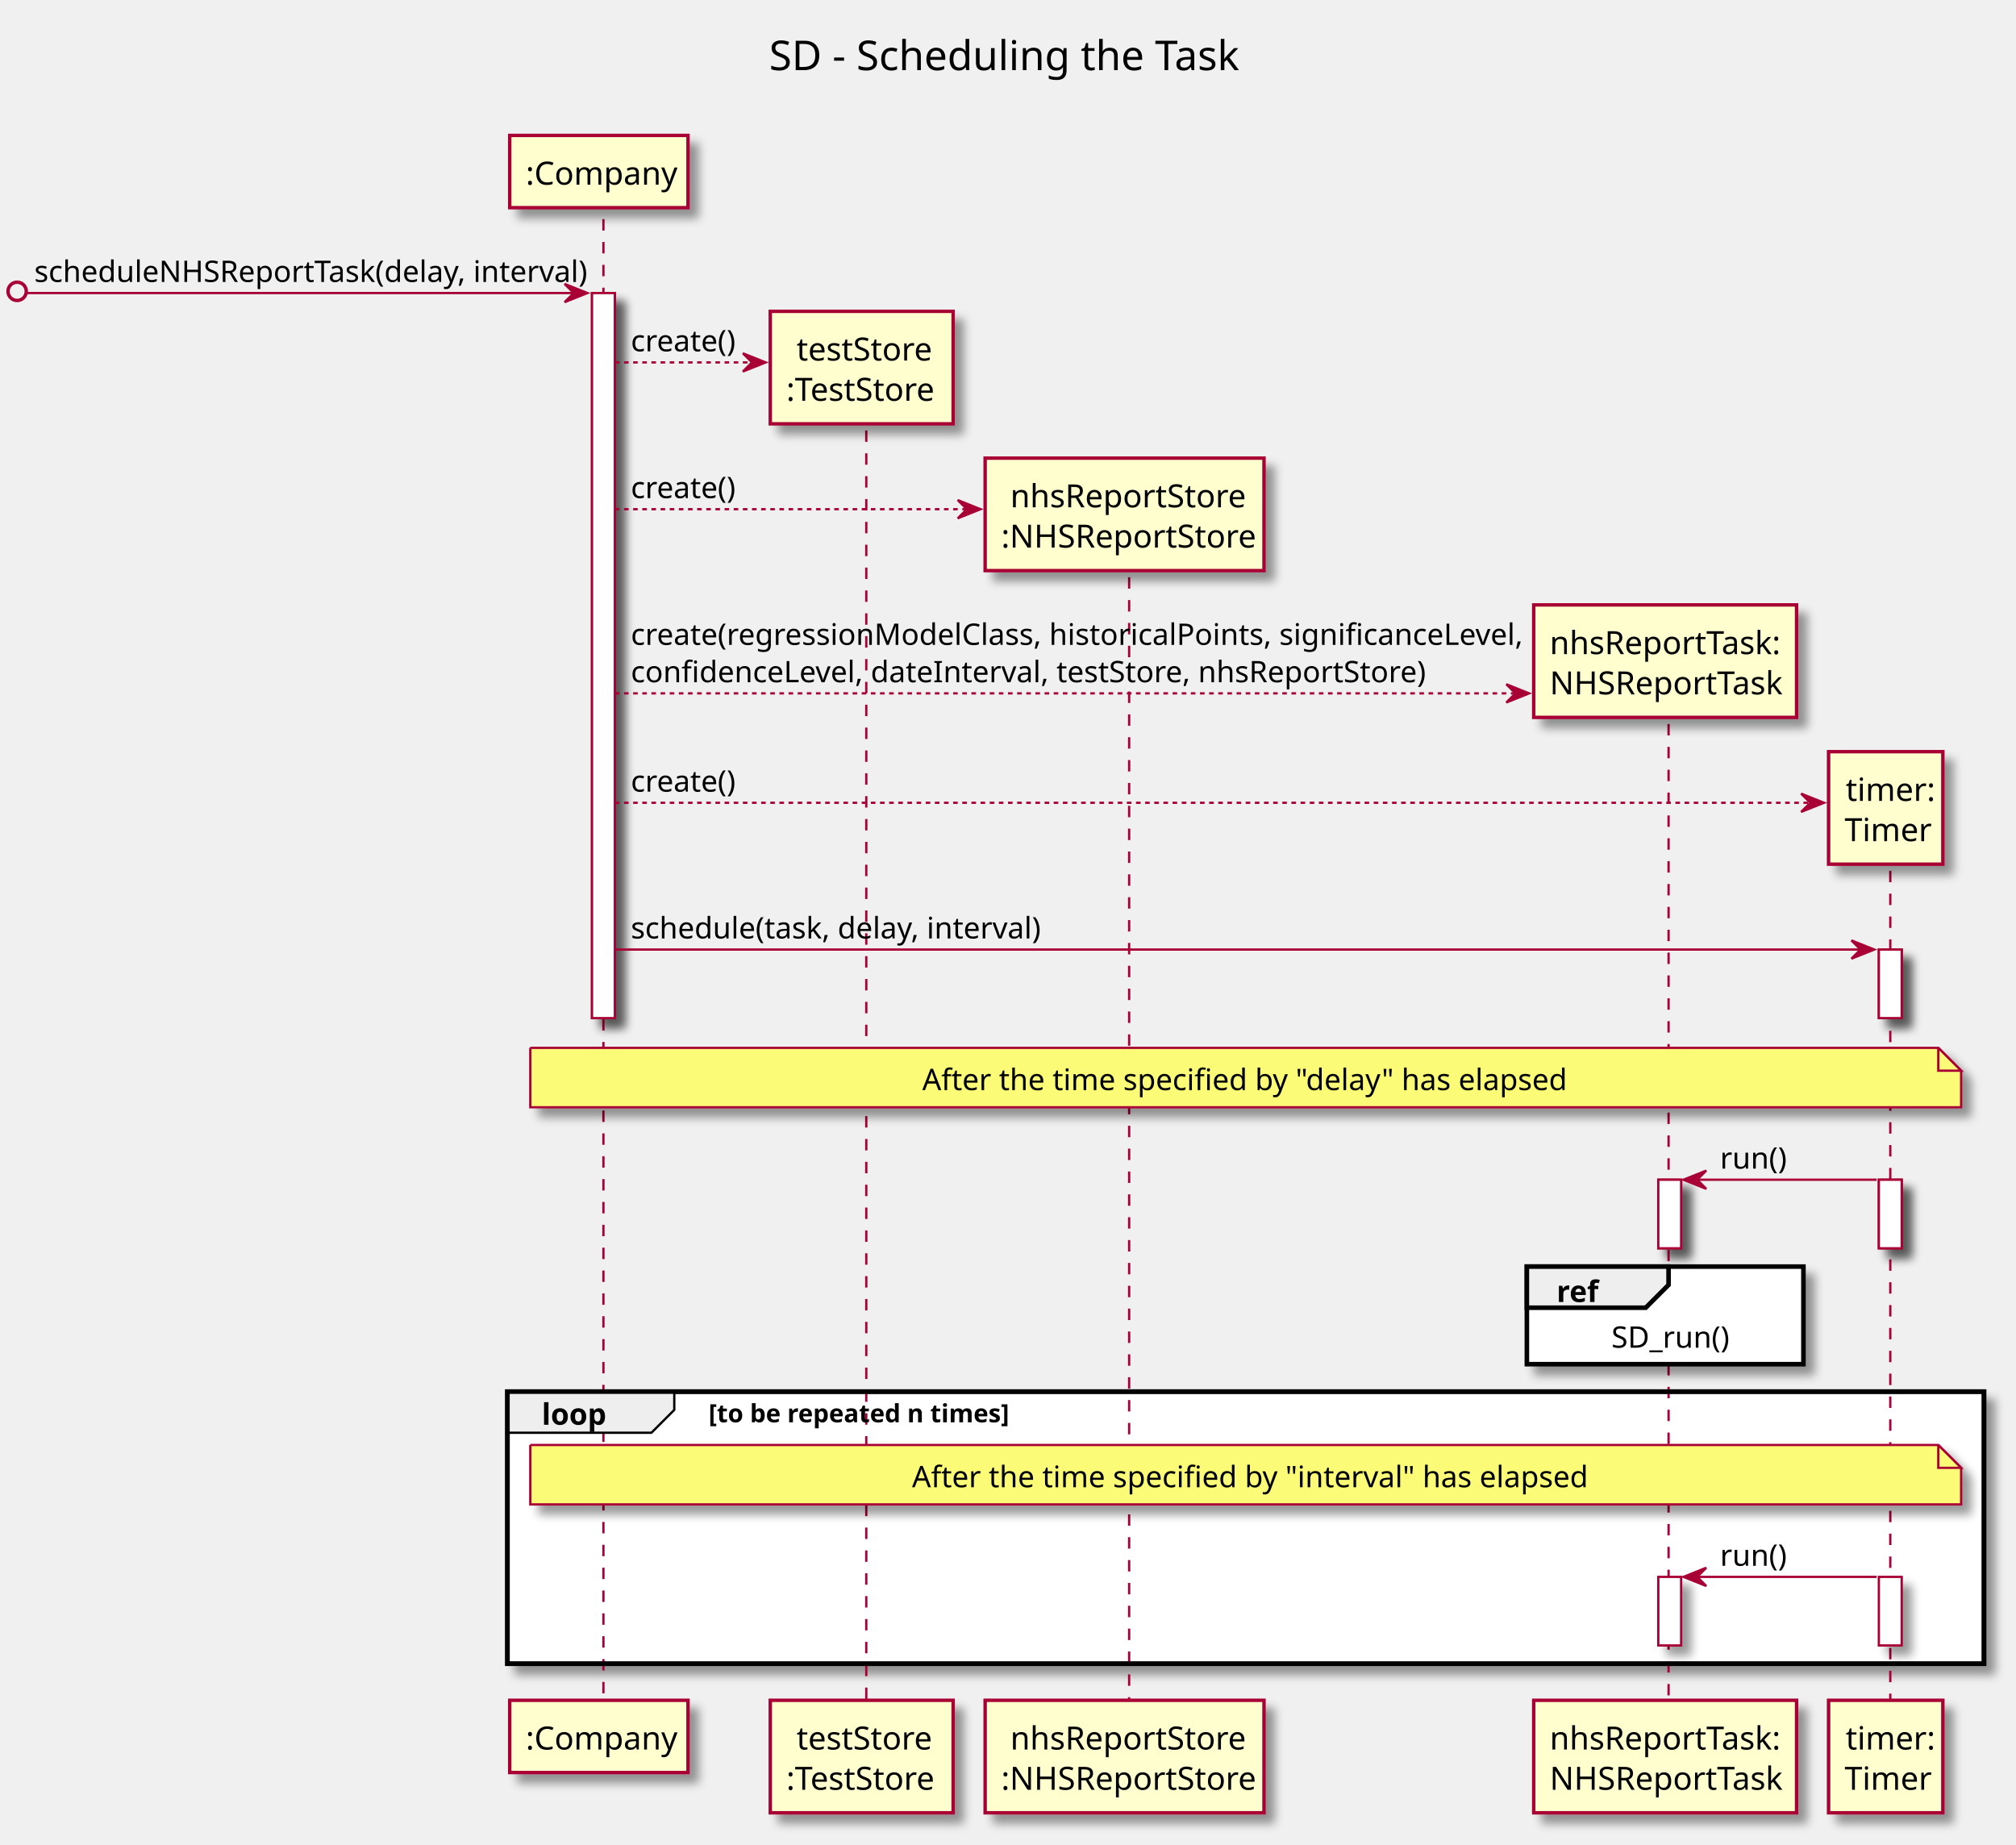
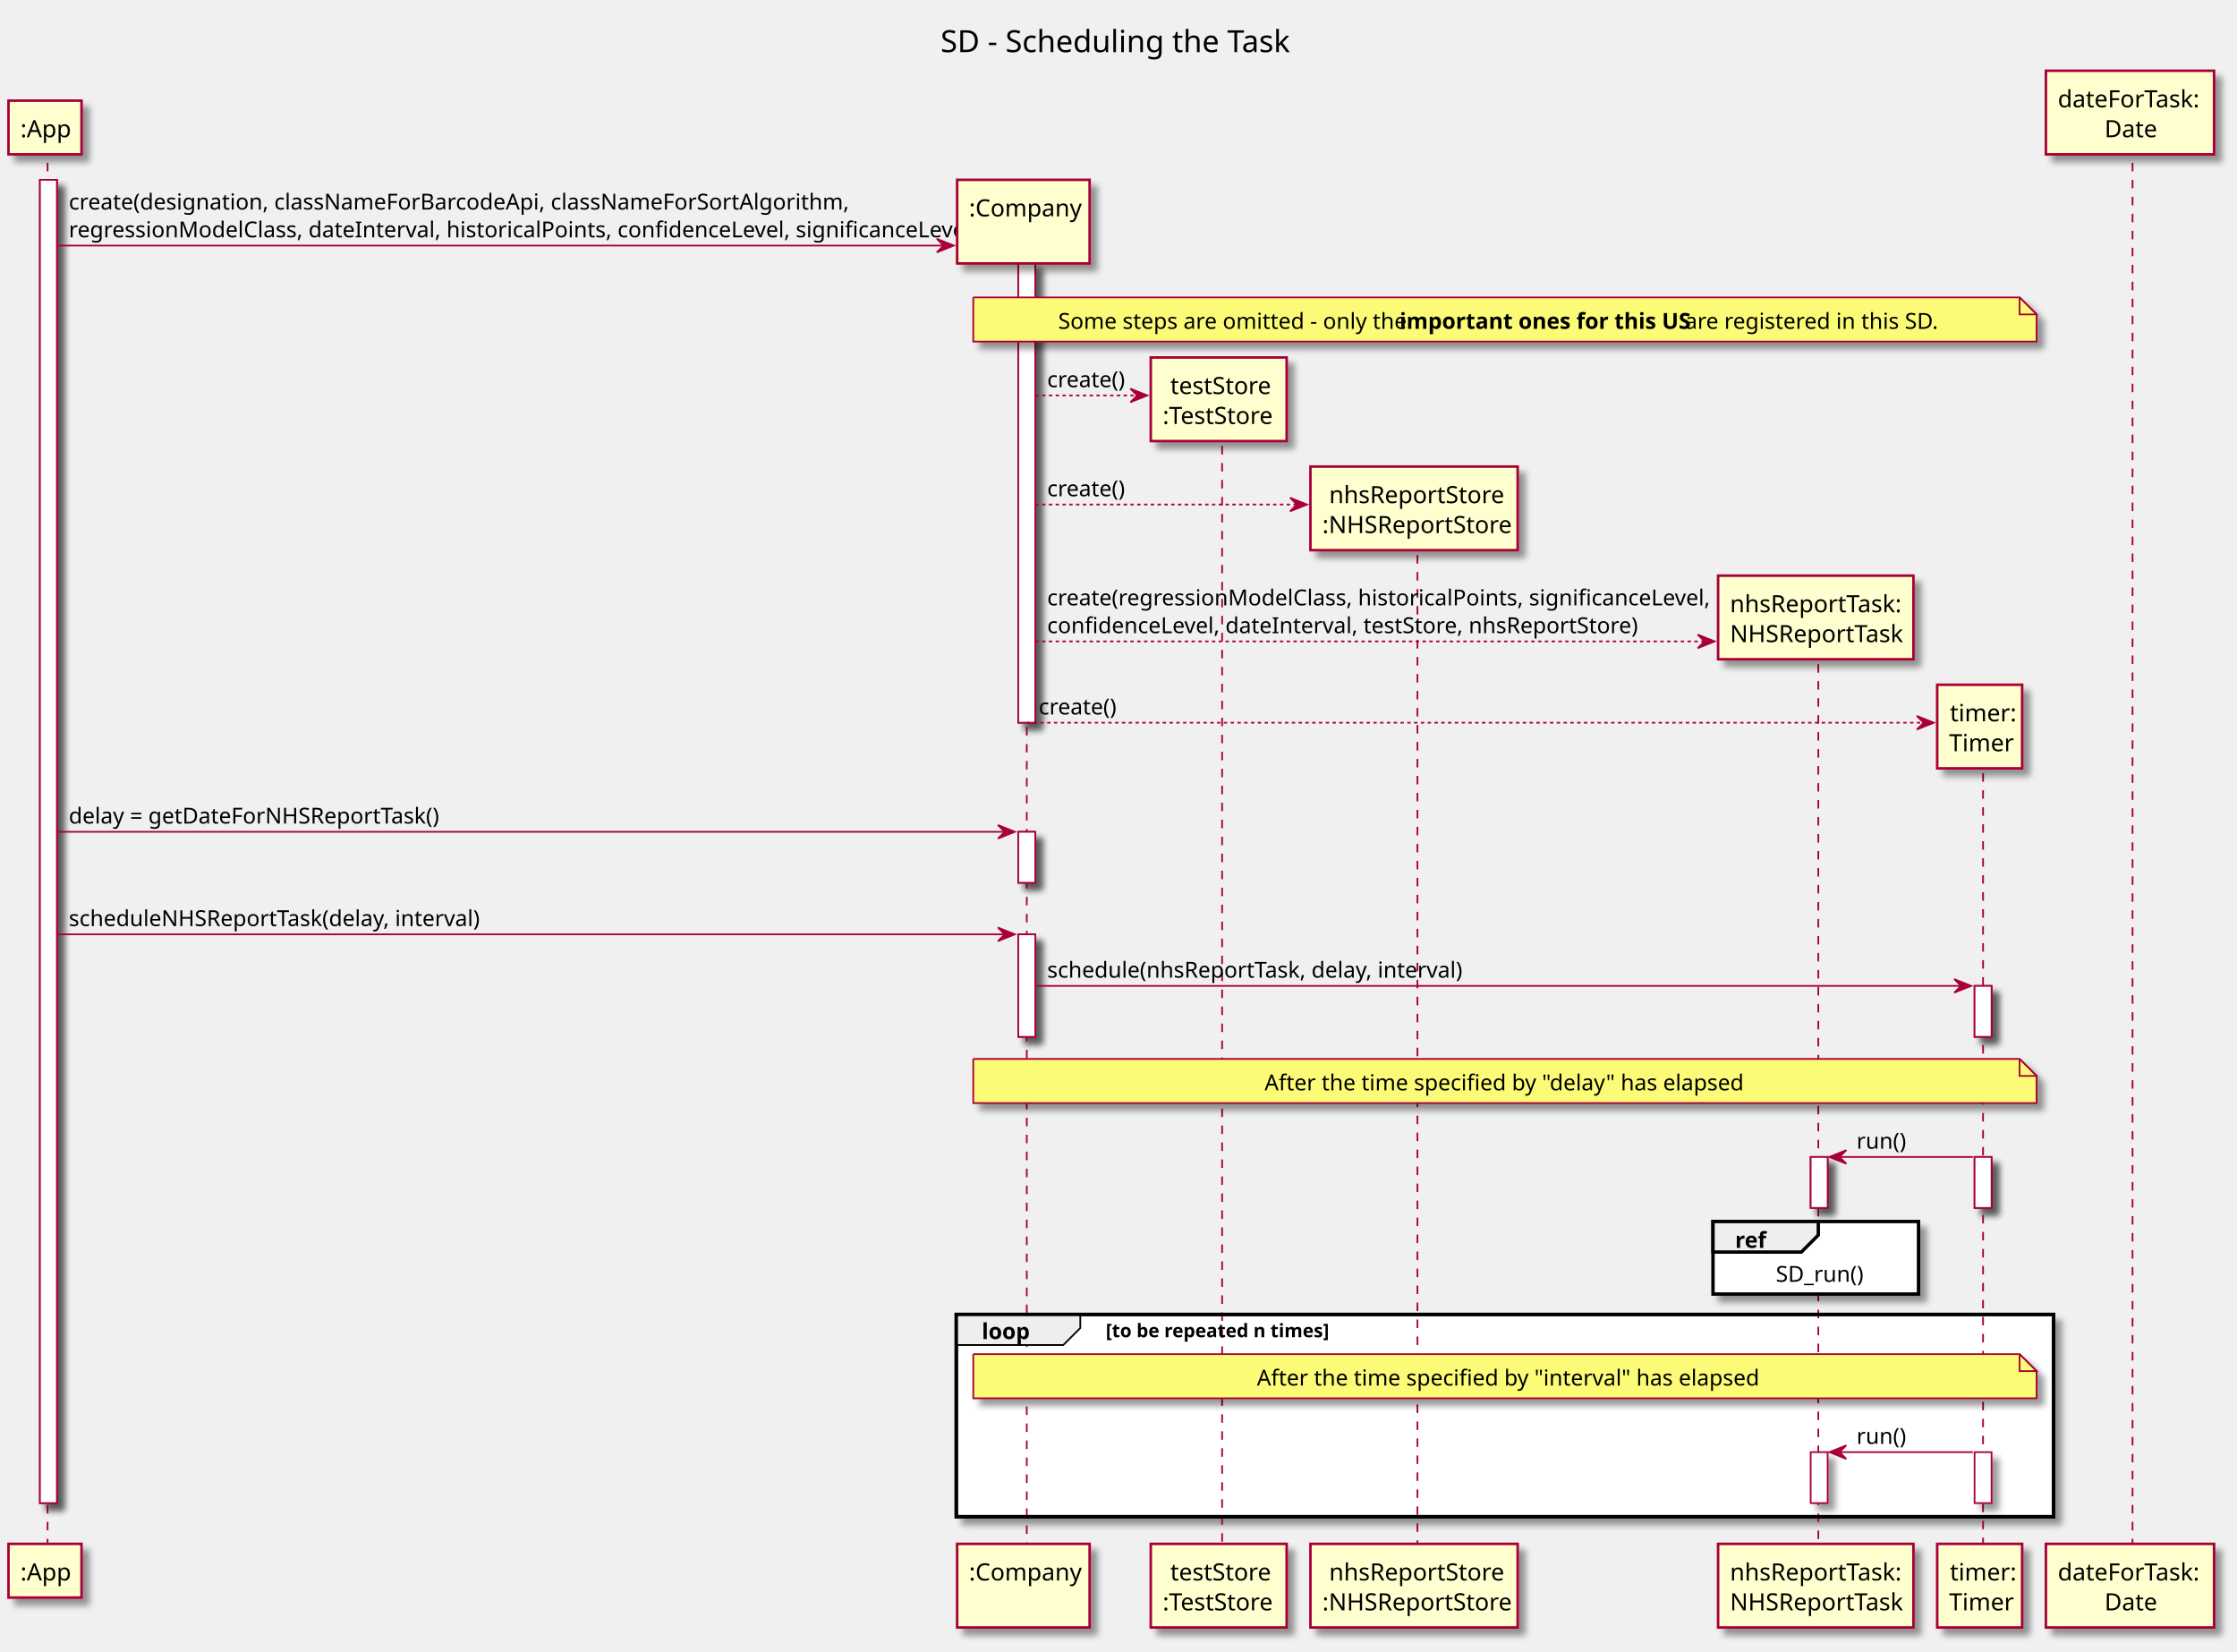
- <svg xmlns="http://www.w3.org/2000/svg" contentScriptType="application/ecmascript" contentStyleType="text/css" height="807px" preserveAspectRatio="none" style="width:882px;height:807px;" version="1.1" viewBox="0 0 882 807" width="882px" zoomAndPan="magnify">
+ <svg xmlns="http://www.w3.org/2000/svg" contentScriptType="application/ecmascript" contentStyleType="text/css" height="972px" preserveAspectRatio="none" style="width:1317px;height:972px;" version="1.1" viewBox="0 0 1317 972" width="1317px" zoomAndPan="magnify">
  <defs>
-     <filter height="300%" id="f2wh9v1orkaom" width="300%" x="-1" y="-1">
+     <filter height="300%" id="f1277omjbindz6" width="300%" x="-1" y="-1">
      <feGaussianBlur result="blurOut" stdDeviation="2.0" />
      <feColorMatrix in="blurOut" result="blurOut2" type="matrix" values="0 0 0 0 0 0 0 0 0 0 0 0 0 0 0 0 0 0 .4 0" />
      <feOffset dx="4.0" dy="4.0" in="blurOut2" result="blurOut3" />
      <feBlend in="SourceGraphic" in2="blurOut3" mode="normal" />
    </filter>
  </defs>
  <g>
-     <text fill="#000000" font-family="sans-serif" font-size="18" lengthAdjust="spacing" textLength="205" x="336.5" y="30.686">SD - Scheduling the Task</text>
-     <rect fill="#FFFFFF" filter="url(#f2wh9v1orkaom)" height="317.227" style="stroke:#A80036;stroke-width:1.0;" width="10" x="259" y="128.211" />
-     <rect fill="#FFFFFF" filter="url(#f2wh9v1orkaom)" height="30" style="stroke:#A80036;stroke-width:1.0;" width="10" x="725.5" y="516.141" />
-     <rect fill="#FFFFFF" filter="url(#f2wh9v1orkaom)" height="30" style="stroke:#A80036;stroke-width:1.0;" width="10" x="725.5" y="689.898" />
-     <rect fill="#FFFFFF" filter="url(#f2wh9v1orkaom)" height="30" style="stroke:#A80036;stroke-width:1.0;" width="10" x="822" y="415.438" />
-     <rect fill="#FFFFFF" filter="url(#f2wh9v1orkaom)" height="30" style="stroke:#A80036;stroke-width:1.0;" width="10" x="822" y="516.141" />
-     <rect fill="#FFFFFF" filter="url(#f2wh9v1orkaom)" height="30" style="stroke:#A80036;stroke-width:1.0;" width="10" x="822" y="689.898" />
-     <rect fill="#FFFFFF" filter="url(#f2wh9v1orkaom)" height="119.055" style="stroke:#000000;stroke-width:2.0;" width="646" x="222" y="608.844" />
-     <line style="stroke:#A80036;stroke-width:1.0;stroke-dasharray:5.0,5.0;" x1="264" x2="264" y1="95.859" y2="744.898" />
-     <line style="stroke:#A80036;stroke-width:1.0;stroke-dasharray:5.0,5.0;" x1="379" x2="379" y1="178.32" y2="744.898" />
-     <line style="stroke:#A80036;stroke-width:1.0;stroke-dasharray:5.0,5.0;" x1="494" x2="494" y1="242.539" y2="744.898" />
-     <line style="stroke:#A80036;stroke-width:1.0;stroke-dasharray:5.0,5.0;" x1="730" x2="730" y1="306.758" y2="744.898" />
-     <line style="stroke:#A80036;stroke-width:1.0;stroke-dasharray:5.0,5.0;" x1="827" x2="827" y1="370.977" y2="744.898" />
-     <rect fill="#FEFECE" filter="url(#f2wh9v1orkaom)" height="31.609" style="stroke:#A80036;stroke-width:1.5;" width="78" x="223" y="59.25" />
-     <text fill="#000000" font-family="sans-serif" font-size="14" lengthAdjust="spacing" textLength="64" x="230" y="80.783">:Company</text>
-     <rect fill="#FEFECE" filter="url(#f2wh9v1orkaom)" height="31.609" style="stroke:#A80036;stroke-width:1.5;" width="78" x="223" y="743.898" />
-     <text fill="#000000" font-family="sans-serif" font-size="14" lengthAdjust="spacing" textLength="64" x="230" y="765.432">:Company</text>
-     <rect fill="#FEFECE" filter="url(#f2wh9v1orkaom)" height="49.219" style="stroke:#A80036;stroke-width:1.5;" width="80" x="337" y="743.898" />
-     <text fill="#000000" font-family="sans-serif" font-size="14" lengthAdjust="spacing" textLength="57" x="348.5" y="765.432">testStore</text>
-     <text fill="#000000" font-family="sans-serif" font-size="14" lengthAdjust="spacing" textLength="66" x="344" y="783.041">:TestStore</text>
-     <rect fill="#FEFECE" filter="url(#f2wh9v1orkaom)" height="49.219" style="stroke:#A80036;stroke-width:1.5;" width="122" x="431" y="743.898" />
-     <text fill="#000000" font-family="sans-serif" font-size="14" lengthAdjust="spacing" textLength="100" x="442" y="765.432">nhsReportStore</text>
-     <text fill="#000000" font-family="sans-serif" font-size="14" lengthAdjust="spacing" textLength="108" x="438" y="783.041">:NHSReportStore</text>
-     <rect fill="#FEFECE" filter="url(#f2wh9v1orkaom)" height="49.219" style="stroke:#A80036;stroke-width:1.5;" width="115" x="671" y="743.898" />
-     <text fill="#000000" font-family="sans-serif" font-size="14" lengthAdjust="spacing" textLength="101" x="678" y="765.432">nhsReportTask:</text>
-     <text fill="#000000" font-family="sans-serif" font-size="14" lengthAdjust="spacing" textLength="101" x="678" y="783.041">NHSReportTask</text>
-     <rect fill="#FEFECE" filter="url(#f2wh9v1orkaom)" height="49.219" style="stroke:#A80036;stroke-width:1.5;" width="50" x="800" y="743.898" />
-     <text fill="#000000" font-family="sans-serif" font-size="14" lengthAdjust="spacing" textLength="35" x="807.5" y="765.432">timer:</text>
-     <text fill="#000000" font-family="sans-serif" font-size="14" lengthAdjust="spacing" textLength="36" x="807" y="783.041">Timer</text>
-     <rect fill="#FFFFFF" filter="url(#f2wh9v1orkaom)" height="317.227" style="stroke:#A80036;stroke-width:1.0;" width="10" x="259" y="128.211" />
-     <rect fill="#FFFFFF" filter="url(#f2wh9v1orkaom)" height="30" style="stroke:#A80036;stroke-width:1.0;" width="10" x="725.5" y="516.141" />
-     <rect fill="#FFFFFF" filter="url(#f2wh9v1orkaom)" height="30" style="stroke:#A80036;stroke-width:1.0;" width="10" x="725.5" y="689.898" />
-     <rect fill="#FFFFFF" filter="url(#f2wh9v1orkaom)" height="30" style="stroke:#A80036;stroke-width:1.0;" width="10" x="822" y="415.438" />
-     <rect fill="#FFFFFF" filter="url(#f2wh9v1orkaom)" height="30" style="stroke:#A80036;stroke-width:1.0;" width="10" x="822" y="516.141" />
-     <rect fill="#FFFFFF" filter="url(#f2wh9v1orkaom)" height="30" style="stroke:#A80036;stroke-width:1.0;" width="10" x="822" y="689.898" />
-     <ellipse cx="7.5" cy="127.461" rx="4" ry="4" style="stroke:#A80036;stroke-width:1.5;fill:none;" />
-     <polygon fill="#A80036" points="247,124.211,257,128.211,247,132.211,251,128.211" style="stroke:#A80036;stroke-width:1.0;" />
-     <line style="stroke:#A80036;stroke-width:1.0;" x1="12" x2="253" y1="128.211" y2="128.211" />
-     <text fill="#000000" font-family="sans-serif" font-size="13" lengthAdjust="spacing" textLength="232" x="15" y="123.355">scheduleNHSReportTask(delay, interval)</text>
-     <polygon fill="#A80036" points="325,154.562,335,158.562,325,162.562,329,158.562" style="stroke:#A80036;stroke-width:1.0;" />
-     <line style="stroke:#A80036;stroke-width:1.0;stroke-dasharray:2.0,2.0;" x1="269" x2="331" y1="158.562" y2="158.562" />
-     <text fill="#000000" font-family="sans-serif" font-size="13" lengthAdjust="spacing" textLength="44" x="276" y="153.706">create()</text>
-     <rect fill="#FEFECE" filter="url(#f2wh9v1orkaom)" height="49.219" style="stroke:#A80036;stroke-width:1.5;" width="80" x="337" y="136.211" />
-     <text fill="#000000" font-family="sans-serif" font-size="14" lengthAdjust="spacing" textLength="57" x="348.5" y="157.744">testStore</text>
-     <text fill="#000000" font-family="sans-serif" font-size="14" lengthAdjust="spacing" textLength="66" x="344" y="175.353">:TestStore</text>
-     <polygon fill="#A80036" points="419,218.781,429,222.781,419,226.781,423,222.781" style="stroke:#A80036;stroke-width:1.0;" />
-     <line style="stroke:#A80036;stroke-width:1.0;stroke-dasharray:2.0,2.0;" x1="269" x2="425" y1="222.781" y2="222.781" />
-     <text fill="#000000" font-family="sans-serif" font-size="13" lengthAdjust="spacing" textLength="44" x="276" y="217.925">create()</text>
-     <rect fill="#FEFECE" filter="url(#f2wh9v1orkaom)" height="49.219" style="stroke:#A80036;stroke-width:1.5;" width="122" x="431" y="200.43" />
-     <text fill="#000000" font-family="sans-serif" font-size="14" lengthAdjust="spacing" textLength="100" x="442" y="221.963">nhsReportStore</text>
-     <text fill="#000000" font-family="sans-serif" font-size="14" lengthAdjust="spacing" textLength="108" x="438" y="239.572">:NHSReportStore</text>
-     <polygon fill="#A80036" points="659,299.352,669,303.352,659,307.352,663,303.352" style="stroke:#A80036;stroke-width:1.0;" />
-     <line style="stroke:#A80036;stroke-width:1.0;stroke-dasharray:2.0,2.0;" x1="269" x2="665" y1="303.352" y2="303.352" />
-     <text fill="#000000" font-family="sans-serif" font-size="13" lengthAdjust="spacing" textLength="374" x="276" y="282.144">create(regressionModelClass, historicalPoints, significanceLevel,</text>
-     <text fill="#000000" font-family="sans-serif" font-size="13" lengthAdjust="spacing" textLength="327" x="276" y="298.495">confidenceLevel, dateInterval, testStore, nhsReportStore)</text>
-     <rect fill="#FEFECE" filter="url(#f2wh9v1orkaom)" height="49.219" style="stroke:#A80036;stroke-width:1.5;" width="115" x="671" y="264.648" />
-     <text fill="#000000" font-family="sans-serif" font-size="14" lengthAdjust="spacing" textLength="101" x="678" y="286.182">nhsReportTask:</text>
-     <text fill="#000000" font-family="sans-serif" font-size="14" lengthAdjust="spacing" textLength="101" x="678" y="303.791">NHSReportTask</text>
-     <polygon fill="#A80036" points="788,347.219,798,351.219,788,355.219,792,351.219" style="stroke:#A80036;stroke-width:1.0;" />
-     <line style="stroke:#A80036;stroke-width:1.0;stroke-dasharray:2.0,2.0;" x1="269" x2="794" y1="351.219" y2="351.219" />
-     <text fill="#000000" font-family="sans-serif" font-size="13" lengthAdjust="spacing" textLength="44" x="276" y="346.362">create()</text>
-     <rect fill="#FEFECE" filter="url(#f2wh9v1orkaom)" height="49.219" style="stroke:#A80036;stroke-width:1.5;" width="50" x="800" y="328.867" />
-     <text fill="#000000" font-family="sans-serif" font-size="14" lengthAdjust="spacing" textLength="35" x="807.5" y="350.4">timer:</text>
-     <text fill="#000000" font-family="sans-serif" font-size="14" lengthAdjust="spacing" textLength="36" x="807" y="368.01">Timer</text>
-     <polygon fill="#A80036" points="810,411.438,820,415.438,810,419.438,814,415.438" style="stroke:#A80036;stroke-width:1.0;" />
-     <line style="stroke:#A80036;stroke-width:1.0;" x1="269" x2="816" y1="415.438" y2="415.438" />
-     <text fill="#000000" font-family="sans-serif" font-size="13" lengthAdjust="spacing" textLength="172" x="276" y="410.581">schedule(task, delay, interval)</text>
-     <path d="M232,458.438 L232,484.438 L858,484.438 L858,468.438 L848,458.438 L232,458.438 " fill="#FBFB77" filter="url(#f2wh9v1orkaom)" style="stroke:#A80036;stroke-width:1.0;" />
-     <path d="M848,458.438 L848,468.438 L858,468.438 L848,458.438 " fill="#FBFB77" style="stroke:#A80036;stroke-width:1.0;" />
-     <text fill="#000000" font-family="sans-serif" font-size="13" lengthAdjust="spacing" textLength="270" x="403.5" y="476.933">After the time specified by "delay" has elapsed</text>
-     <polygon fill="#A80036" points="746.5,512.141,736.5,516.141,746.5,520.141,742.5,516.141" style="stroke:#A80036;stroke-width:1.0;" />
-     <line style="stroke:#A80036;stroke-width:1.0;" x1="740.5" x2="821" y1="516.141" y2="516.141" />
-     <text fill="#000000" font-family="sans-serif" font-size="13" lengthAdjust="spacing" textLength="26" x="752.5" y="511.284">run()</text>
-     <rect fill="#FFFFFF" filter="url(#f2wh9v1orkaom)" height="42.703" style="stroke:#000000;stroke-width:2.0;" width="121" x="668" y="554.141" />
-     <polygon fill="#EEEEEE" points="668,554.141,730,554.141,730,562.141,720,572.141,668,572.141,668,554.141" style="stroke:#000000;stroke-width:2.0;" />
-     <text fill="#000000" font-family="sans-serif" font-size="13" font-weight="bold" lengthAdjust="spacing" textLength="17" x="681" y="569.636">ref</text>
-     <text fill="#000000" font-family="sans-serif" font-size="13" lengthAdjust="spacing" textLength="51" x="705" y="589.636">SD_run()</text>
-     <path d="M222,608.844 L295,608.844 L295,616.844 L285,626.844 L222,626.844 L222,608.844 " fill="#EEEEEE" style="stroke:#000000;stroke-width:1.0;" />
-     <rect fill="none" height="119.055" style="stroke:#000000;stroke-width:2.0;" width="646" x="222" y="608.844" />
-     <text fill="#000000" font-family="sans-serif" font-size="13" font-weight="bold" lengthAdjust="spacing" textLength="28" x="237" y="623.339">loop</text>
-     <text fill="#000000" font-family="sans-serif" font-size="11" font-weight="bold" lengthAdjust="spacing" textLength="134" x="310" y="622.263">[to be repeated n times]</text>
-     <path d="M232,632.195 L232,658.195 L858,658.195 L858,642.195 L848,632.195 L232,632.195 " fill="#FBFB77" filter="url(#f2wh9v1orkaom)" style="stroke:#A80036;stroke-width:1.0;" />
-     <path d="M848,632.195 L848,642.195 L858,642.195 L848,632.195 " fill="#FBFB77" style="stroke:#A80036;stroke-width:1.0;" />
-     <text fill="#000000" font-family="sans-serif" font-size="13" lengthAdjust="spacing" textLength="279" x="399" y="650.69">After the time specified by "interval" has elapsed</text>
-     <polygon fill="#A80036" points="746.5,685.898,736.5,689.898,746.5,693.898,742.5,689.898" style="stroke:#A80036;stroke-width:1.0;" />
-     <line style="stroke:#A80036;stroke-width:1.0;" x1="740.5" x2="821" y1="689.898" y2="689.898" />
-     <text fill="#000000" font-family="sans-serif" font-size="13" lengthAdjust="spacing" textLength="26" x="752.5" y="685.042">run()</text>
+     <text fill="#000000" font-family="sans-serif" font-size="18" lengthAdjust="spacing" textLength="205" x="553.75" y="30.686">SD - Scheduling the Task</text>
+     <rect fill="#FFFFFF" filter="url(#f1277omjbindz6)" height="778.961" style="stroke:#A80036;stroke-width:1.0;" width="10" x="23.5" y="105.859" />
+     <rect fill="#FFFFFF" filter="url(#f1277omjbindz6)" height="270.875" style="stroke:#A80036;stroke-width:1.0;" width="10" x="599.5" y="154.562" />
+     <rect fill="#FFFFFF" filter="url(#f1277omjbindz6)" height="30" style="stroke:#A80036;stroke-width:1.0;" width="10" x="599.5" y="489.656" />
+     <rect fill="#FFFFFF" filter="url(#f1277omjbindz6)" height="60.352" style="stroke:#A80036;stroke-width:1.0;" width="10" x="599.5" y="550.008" />
+     <rect fill="#FFFFFF" filter="url(#f1277omjbindz6)" height="30" style="stroke:#A80036;stroke-width:1.0;" width="10" x="1066" y="681.062" />
+     <rect fill="#FFFFFF" filter="url(#f1277omjbindz6)" height="30" style="stroke:#A80036;stroke-width:1.0;" width="10" x="1066" y="854.82" />
+     <rect fill="#FFFFFF" filter="url(#f1277omjbindz6)" height="30" style="stroke:#A80036;stroke-width:1.0;" width="10" x="1162.5" y="580.359" />
+     <rect fill="#FFFFFF" filter="url(#f1277omjbindz6)" height="30" style="stroke:#A80036;stroke-width:1.0;" width="10" x="1162.5" y="681.062" />
+     <rect fill="#FFFFFF" filter="url(#f1277omjbindz6)" height="30" style="stroke:#A80036;stroke-width:1.0;" width="10" x="1162.5" y="854.82" />
+     <rect fill="#FFFFFF" filter="url(#f1277omjbindz6)" height="119.055" style="stroke:#000000;stroke-width:2.0;" width="646" x="563" y="773.766" />
+     <line style="stroke:#A80036;stroke-width:1.0;stroke-dasharray:5.0,5.0;" x1="28" x2="28" y1="95.859" y2="909.82" />
+     <line style="stroke:#A80036;stroke-width:1.0;stroke-dasharray:5.0,5.0;" x1="604.5" x2="604.5" y1="147.969" y2="909.82" />
+     <line style="stroke:#A80036;stroke-width:1.0;stroke-dasharray:5.0,5.0;" x1="719.5" x2="719.5" y1="252.539" y2="909.82" />
+     <line style="stroke:#A80036;stroke-width:1.0;stroke-dasharray:5.0,5.0;" x1="834.5" x2="834.5" y1="316.758" y2="909.82" />
+     <line style="stroke:#A80036;stroke-width:1.0;stroke-dasharray:5.0,5.0;" x1="1070.5" x2="1070.5" y1="380.977" y2="909.82" />
+     <line style="stroke:#A80036;stroke-width:1.0;stroke-dasharray:5.0,5.0;" x1="1167.5" x2="1167.5" y1="445.195" y2="909.82" />
+     <line style="stroke:#A80036;stroke-width:1.0;stroke-dasharray:5.0,5.0;" x1="1255.5" x2="1255.5" y1="95.859" y2="909.82" />
+     <rect fill="#FEFECE" filter="url(#f1277omjbindz6)" height="31.609" style="stroke:#A80036;stroke-width:1.5;" width="43" x="5" y="59.25" />
+     <text fill="#000000" font-family="sans-serif" font-size="14" lengthAdjust="spacing" textLength="29" x="12" y="80.783">:App</text>
+     <rect fill="#FEFECE" filter="url(#f1277omjbindz6)" height="31.609" style="stroke:#A80036;stroke-width:1.5;" width="43" x="5" y="908.82" />
+     <text fill="#000000" font-family="sans-serif" font-size="14" lengthAdjust="spacing" textLength="29" x="12" y="930.354">:App</text>
+     <rect fill="#FEFECE" filter="url(#f1277omjbindz6)" height="49.219" style="stroke:#A80036;stroke-width:1.5;" width="78" x="563.5" y="908.82" />
+     <text fill="#000000" font-family="sans-serif" font-size="14" lengthAdjust="spacing" textLength="64" x="570.5" y="930.354">:Company</text>
+     <text fill="#000000" font-family="sans-serif" font-size="14" lengthAdjust="spacing" textLength="0" x="604.5" y="947.963" />
+     <rect fill="#FEFECE" filter="url(#f1277omjbindz6)" height="49.219" style="stroke:#A80036;stroke-width:1.5;" width="80" x="677.5" y="908.82" />
+     <text fill="#000000" font-family="sans-serif" font-size="14" lengthAdjust="spacing" textLength="57" x="689" y="930.354">testStore</text>
+     <text fill="#000000" font-family="sans-serif" font-size="14" lengthAdjust="spacing" textLength="66" x="684.5" y="947.963">:TestStore</text>
+     <rect fill="#FEFECE" filter="url(#f1277omjbindz6)" height="49.219" style="stroke:#A80036;stroke-width:1.5;" width="122" x="771.5" y="908.82" />
+     <text fill="#000000" font-family="sans-serif" font-size="14" lengthAdjust="spacing" textLength="100" x="782.5" y="930.354">nhsReportStore</text>
+     <text fill="#000000" font-family="sans-serif" font-size="14" lengthAdjust="spacing" textLength="108" x="778.5" y="947.963">:NHSReportStore</text>
+     <rect fill="#FEFECE" filter="url(#f1277omjbindz6)" height="49.219" style="stroke:#A80036;stroke-width:1.5;" width="115" x="1011.5" y="908.82" />
+     <text fill="#000000" font-family="sans-serif" font-size="14" lengthAdjust="spacing" textLength="101" x="1018.5" y="930.354">nhsReportTask:</text>
+     <text fill="#000000" font-family="sans-serif" font-size="14" lengthAdjust="spacing" textLength="101" x="1018.5" y="947.963">NHSReportTask</text>
+     <rect fill="#FEFECE" filter="url(#f1277omjbindz6)" height="49.219" style="stroke:#A80036;stroke-width:1.5;" width="50" x="1140.5" y="908.82" />
+     <text fill="#000000" font-family="sans-serif" font-size="14" lengthAdjust="spacing" textLength="35" x="1148" y="930.354">timer:</text>
+     <text fill="#000000" font-family="sans-serif" font-size="14" lengthAdjust="spacing" textLength="36" x="1147.5" y="947.963">Timer</text>
+     <rect fill="#FEFECE" filter="url(#f1277omjbindz6)" height="49.219" style="stroke:#A80036;stroke-width:1.5;" width="99" x="1204.5" y="41.641" />
+     <text fill="#000000" font-family="sans-serif" font-size="14" lengthAdjust="spacing" textLength="85" x="1211.5" y="63.174">dateForTask:</text>
+     <text fill="#000000" font-family="sans-serif" font-size="14" lengthAdjust="spacing" textLength="30" x="1239" y="80.783">Date</text>
+     <rect fill="#FEFECE" filter="url(#f1277omjbindz6)" height="49.219" style="stroke:#A80036;stroke-width:1.5;" width="99" x="1204.5" y="908.82" />
+     <text fill="#000000" font-family="sans-serif" font-size="14" lengthAdjust="spacing" textLength="85" x="1211.5" y="930.354">dateForTask:</text>
+     <text fill="#000000" font-family="sans-serif" font-size="14" lengthAdjust="spacing" textLength="30" x="1239" y="947.963">Date</text>
+     <rect fill="#FFFFFF" filter="url(#f1277omjbindz6)" height="778.961" style="stroke:#A80036;stroke-width:1.0;" width="10" x="23.5" y="105.859" />
+     <rect fill="#FFFFFF" filter="url(#f1277omjbindz6)" height="270.875" style="stroke:#A80036;stroke-width:1.0;" width="10" x="599.5" y="154.562" />
+     <rect fill="#FFFFFF" filter="url(#f1277omjbindz6)" height="30" style="stroke:#A80036;stroke-width:1.0;" width="10" x="599.5" y="489.656" />
+     <rect fill="#FFFFFF" filter="url(#f1277omjbindz6)" height="60.352" style="stroke:#A80036;stroke-width:1.0;" width="10" x="599.5" y="550.008" />
+     <rect fill="#FFFFFF" filter="url(#f1277omjbindz6)" height="30" style="stroke:#A80036;stroke-width:1.0;" width="10" x="1066" y="681.062" />
+     <rect fill="#FFFFFF" filter="url(#f1277omjbindz6)" height="30" style="stroke:#A80036;stroke-width:1.0;" width="10" x="1066" y="854.82" />
+     <rect fill="#FFFFFF" filter="url(#f1277omjbindz6)" height="30" style="stroke:#A80036;stroke-width:1.0;" width="10" x="1162.5" y="580.359" />
+     <rect fill="#FFFFFF" filter="url(#f1277omjbindz6)" height="30" style="stroke:#A80036;stroke-width:1.0;" width="10" x="1162.5" y="681.062" />
+     <rect fill="#FFFFFF" filter="url(#f1277omjbindz6)" height="30" style="stroke:#A80036;stroke-width:1.0;" width="10" x="1162.5" y="854.82" />
+     <polygon fill="#A80036" points="551.5,140.562,561.5,144.562,551.5,148.562,555.5,144.562" style="stroke:#A80036;stroke-width:1.0;" />
+     <line style="stroke:#A80036;stroke-width:1.0;" x1="33.5" x2="557.5" y1="144.562" y2="144.562" />
+     <text fill="#000000" font-family="sans-serif" font-size="13" lengthAdjust="spacing" textLength="440" x="40.5" y="123.355">create(designation, classNameForBarcodeApi, classNameForSortAlgorithm,</text>
+     <text fill="#000000" font-family="sans-serif" font-size="13" lengthAdjust="spacing" textLength="506" x="40.5" y="139.706">regressionModelClass, dateInterval, historicalPoints, confidenceLevel, significanceLevel)</text>
+     <rect fill="#FEFECE" filter="url(#f1277omjbindz6)" height="49.219" style="stroke:#A80036;stroke-width:1.5;" width="78" x="563.5" y="105.859" />
+     <text fill="#000000" font-family="sans-serif" font-size="14" lengthAdjust="spacing" textLength="64" x="570.5" y="127.393">:Company</text>
+     <text fill="#000000" font-family="sans-serif" font-size="14" lengthAdjust="spacing" textLength="0" x="604.5" y="145.002" />
+     <path d="M573,175.078 L573,201.078 L1199,201.078 L1199,185.078 L1189,175.078 L573,175.078 " fill="#FBFB77" filter="url(#f1277omjbindz6)" style="stroke:#A80036;stroke-width:1.0;" />
+     <path d="M1189,175.078 L1189,185.078 L1199,185.078 L1189,175.078 " fill="#FBFB77" style="stroke:#A80036;stroke-width:1.0;" />
+     <text fill="#000000" font-family="sans-serif" font-size="13" lengthAdjust="spacing" textLength="197" x="623" y="193.573">Some steps are omitted - only the</text>
+     <text fill="#000000" font-family="sans-serif" font-size="13" font-weight="bold" lengthAdjust="spacing" textLength="164" x="824" y="193.573">important ones for this US</text>
+     <text fill="#000000" font-family="sans-serif" font-size="13" lengthAdjust="spacing" textLength="144" x="992" y="193.573">are registered in this SD.</text>
+     <polygon fill="#A80036" points="665.5,228.781,675.5,232.781,665.5,236.781,669.5,232.781" style="stroke:#A80036;stroke-width:1.0;" />
+     <line style="stroke:#A80036;stroke-width:1.0;stroke-dasharray:2.0,2.0;" x1="609.5" x2="671.5" y1="232.781" y2="232.781" />
+     <text fill="#000000" font-family="sans-serif" font-size="13" lengthAdjust="spacing" textLength="44" x="616.5" y="227.925">create()</text>
+     <rect fill="#FEFECE" filter="url(#f1277omjbindz6)" height="49.219" style="stroke:#A80036;stroke-width:1.5;" width="80" x="677.5" y="210.43" />
+     <text fill="#000000" font-family="sans-serif" font-size="14" lengthAdjust="spacing" textLength="57" x="689" y="231.963">testStore</text>
+     <text fill="#000000" font-family="sans-serif" font-size="14" lengthAdjust="spacing" textLength="66" x="684.5" y="249.572">:TestStore</text>
+     <polygon fill="#A80036" points="759.5,293,769.5,297,759.5,301,763.5,297" style="stroke:#A80036;stroke-width:1.0;" />
+     <line style="stroke:#A80036;stroke-width:1.0;stroke-dasharray:2.0,2.0;" x1="609.5" x2="765.5" y1="297" y2="297" />
+     <text fill="#000000" font-family="sans-serif" font-size="13" lengthAdjust="spacing" textLength="44" x="616.5" y="292.144">create()</text>
+     <rect fill="#FEFECE" filter="url(#f1277omjbindz6)" height="49.219" style="stroke:#A80036;stroke-width:1.5;" width="122" x="771.5" y="274.648" />
+     <text fill="#000000" font-family="sans-serif" font-size="14" lengthAdjust="spacing" textLength="100" x="782.5" y="296.182">nhsReportStore</text>
+     <text fill="#000000" font-family="sans-serif" font-size="14" lengthAdjust="spacing" textLength="108" x="778.5" y="313.791">:NHSReportStore</text>
+     <polygon fill="#A80036" points="999.5,373.57,1009.5,377.57,999.5,381.57,1003.5,377.57" style="stroke:#A80036;stroke-width:1.0;" />
+     <line style="stroke:#A80036;stroke-width:1.0;stroke-dasharray:2.0,2.0;" x1="609.5" x2="1005.5" y1="377.57" y2="377.57" />
+     <text fill="#000000" font-family="sans-serif" font-size="13" lengthAdjust="spacing" textLength="374" x="616.5" y="356.362">create(regressionModelClass, historicalPoints, significanceLevel,</text>
+     <text fill="#000000" font-family="sans-serif" font-size="13" lengthAdjust="spacing" textLength="327" x="616.5" y="372.714">confidenceLevel, dateInterval, testStore, nhsReportStore)</text>
+     <rect fill="#FEFECE" filter="url(#f1277omjbindz6)" height="49.219" style="stroke:#A80036;stroke-width:1.5;" width="115" x="1011.5" y="338.867" />
+     <text fill="#000000" font-family="sans-serif" font-size="14" lengthAdjust="spacing" textLength="101" x="1018.5" y="360.4">nhsReportTask:</text>
+     <text fill="#000000" font-family="sans-serif" font-size="14" lengthAdjust="spacing" textLength="101" x="1018.5" y="378.01">NHSReportTask</text>
+     <polygon fill="#A80036" points="1128.5,421.438,1138.5,425.438,1128.5,429.438,1132.5,425.438" style="stroke:#A80036;stroke-width:1.0;" />
+     <line style="stroke:#A80036;stroke-width:1.0;stroke-dasharray:2.0,2.0;" x1="604.5" x2="1134.5" y1="425.438" y2="425.438" />
+     <text fill="#000000" font-family="sans-serif" font-size="13" lengthAdjust="spacing" textLength="44" x="611.5" y="420.581">create()</text>
+     <rect fill="#FEFECE" filter="url(#f1277omjbindz6)" height="49.219" style="stroke:#A80036;stroke-width:1.5;" width="50" x="1140.5" y="403.086" />
+     <text fill="#000000" font-family="sans-serif" font-size="14" lengthAdjust="spacing" textLength="35" x="1148" y="424.619">timer:</text>
+     <text fill="#000000" font-family="sans-serif" font-size="14" lengthAdjust="spacing" textLength="36" x="1147.5" y="442.228">Timer</text>
+     <polygon fill="#A80036" points="587.5,485.656,597.5,489.656,587.5,493.656,591.5,489.656" style="stroke:#A80036;stroke-width:1.0;" />
+     <line style="stroke:#A80036;stroke-width:1.0;" x1="33.5" x2="593.5" y1="489.656" y2="489.656" />
+     <text fill="#000000" font-family="sans-serif" font-size="13" lengthAdjust="spacing" textLength="212" x="40.5" y="484.8">delay = getDateForNHSReportTask()</text>
+     <polygon fill="#A80036" points="587.5,546.008,597.5,550.008,587.5,554.008,591.5,550.008" style="stroke:#A80036;stroke-width:1.0;" />
+     <line style="stroke:#A80036;stroke-width:1.0;" x1="33.5" x2="593.5" y1="550.008" y2="550.008" />
+     <text fill="#000000" font-family="sans-serif" font-size="13" lengthAdjust="spacing" textLength="232" x="40.5" y="545.151">scheduleNHSReportTask(delay, interval)</text>
+     <polygon fill="#A80036" points="1150.5,576.359,1160.5,580.359,1150.5,584.359,1154.5,580.359" style="stroke:#A80036;stroke-width:1.0;" />
+     <line style="stroke:#A80036;stroke-width:1.0;" x1="609.5" x2="1156.5" y1="580.359" y2="580.359" />
+     <text fill="#000000" font-family="sans-serif" font-size="13" lengthAdjust="spacing" textLength="234" x="616.5" y="575.503">schedule(nhsReportTask, delay, interval)</text>
+     <path d="M573,623.359 L573,649.359 L1199,649.359 L1199,633.359 L1189,623.359 L573,623.359 " fill="#FBFB77" filter="url(#f1277omjbindz6)" style="stroke:#A80036;stroke-width:1.0;" />
+     <path d="M1189,623.359 L1189,633.359 L1199,633.359 L1189,623.359 " fill="#FBFB77" style="stroke:#A80036;stroke-width:1.0;" />
+     <text fill="#000000" font-family="sans-serif" font-size="13" lengthAdjust="spacing" textLength="270" x="744.5" y="641.855">After the time specified by "delay" has elapsed</text>
+     <polygon fill="#A80036" points="1087,677.062,1077,681.062,1087,685.062,1083,681.062" style="stroke:#A80036;stroke-width:1.0;" />
+     <line style="stroke:#A80036;stroke-width:1.0;" x1="1081" x2="1161.5" y1="681.062" y2="681.062" />
+     <text fill="#000000" font-family="sans-serif" font-size="13" lengthAdjust="spacing" textLength="26" x="1093" y="676.206">run()</text>
+     <rect fill="#FFFFFF" filter="url(#f1277omjbindz6)" height="42.703" style="stroke:#000000;stroke-width:2.0;" width="121" x="1008.5" y="719.062" />
+     <polygon fill="#EEEEEE" points="1008.5,719.062,1070.5,719.062,1070.5,727.062,1060.5,737.062,1008.5,737.062,1008.5,719.062" style="stroke:#000000;stroke-width:2.0;" />
+     <text fill="#000000" font-family="sans-serif" font-size="13" font-weight="bold" lengthAdjust="spacing" textLength="17" x="1021.5" y="734.558">ref</text>
+     <text fill="#000000" font-family="sans-serif" font-size="13" lengthAdjust="spacing" textLength="51" x="1045.5" y="754.558">SD_run()</text>
+     <path d="M563,773.766 L636,773.766 L636,781.766 L626,791.766 L563,791.766 L563,773.766 " fill="#EEEEEE" style="stroke:#000000;stroke-width:1.0;" />
+     <rect fill="none" height="119.055" style="stroke:#000000;stroke-width:2.0;" width="646" x="563" y="773.766" />
+     <text fill="#000000" font-family="sans-serif" font-size="13" font-weight="bold" lengthAdjust="spacing" textLength="28" x="578" y="788.261">loop</text>
+     <text fill="#000000" font-family="sans-serif" font-size="11" font-weight="bold" lengthAdjust="spacing" textLength="134" x="651" y="787.185">[to be repeated n times]</text>
+     <path d="M573,797.117 L573,823.117 L1199,823.117 L1199,807.117 L1189,797.117 L573,797.117 " fill="#FBFB77" filter="url(#f1277omjbindz6)" style="stroke:#A80036;stroke-width:1.0;" />
+     <path d="M1189,797.117 L1189,807.117 L1199,807.117 L1189,797.117 " fill="#FBFB77" style="stroke:#A80036;stroke-width:1.0;" />
+     <text fill="#000000" font-family="sans-serif" font-size="13" lengthAdjust="spacing" textLength="279" x="740" y="815.612">After the time specified by "interval" has elapsed</text>
+     <polygon fill="#A80036" points="1087,850.82,1077,854.82,1087,858.82,1083,854.82" style="stroke:#A80036;stroke-width:1.0;" />
+     <line style="stroke:#A80036;stroke-width:1.0;" x1="1081" x2="1161.5" y1="854.82" y2="854.82" />
+     <text fill="#000000" font-family="sans-serif" font-size="13" lengthAdjust="spacing" textLength="26" x="1093" y="849.964">run()</text>
  </g>
</svg>
